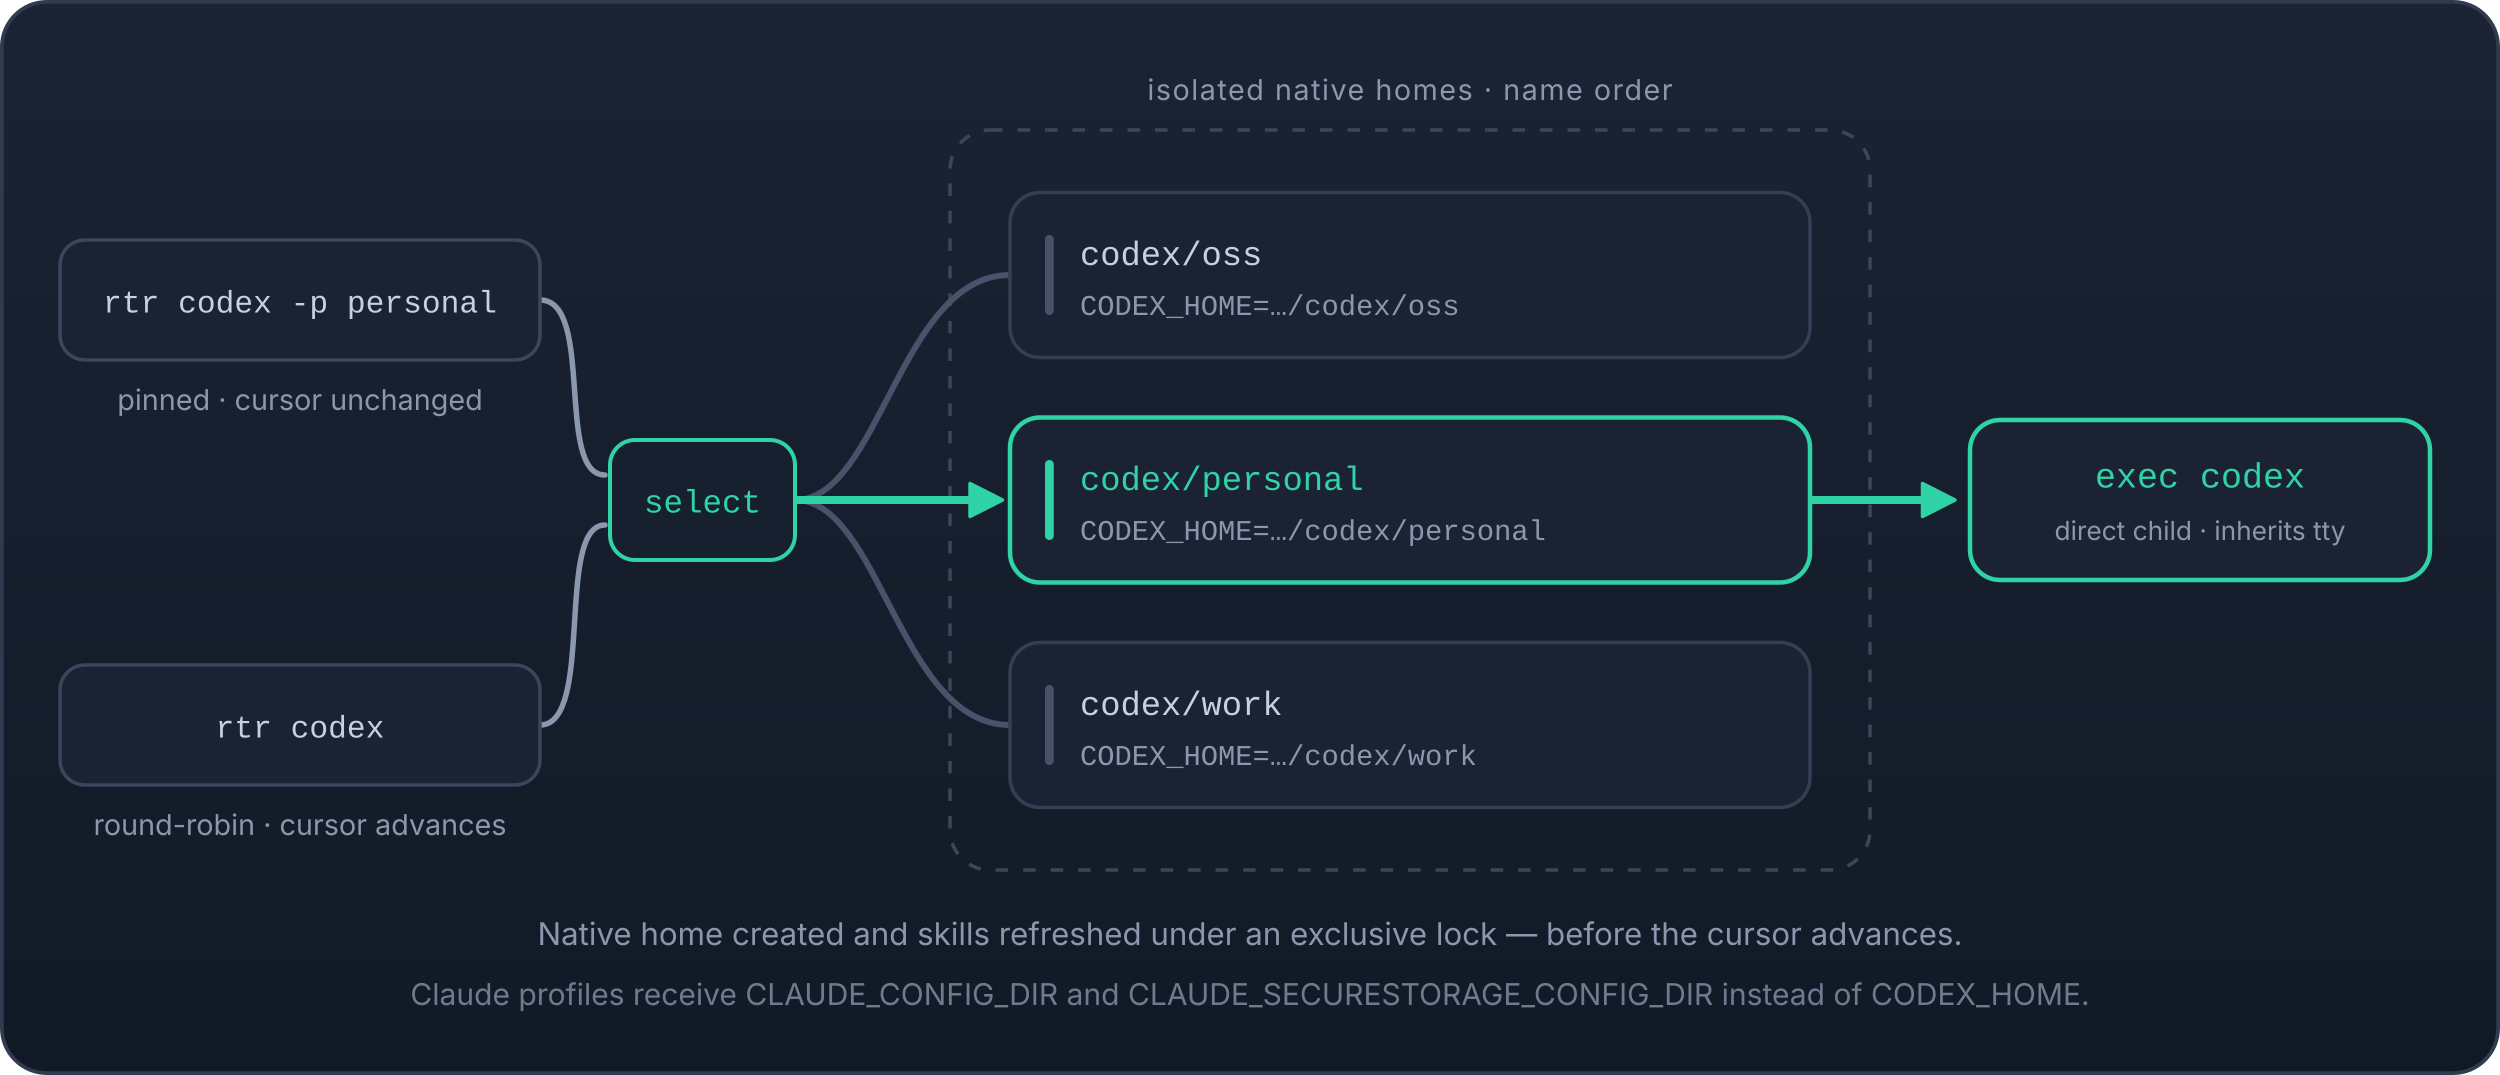
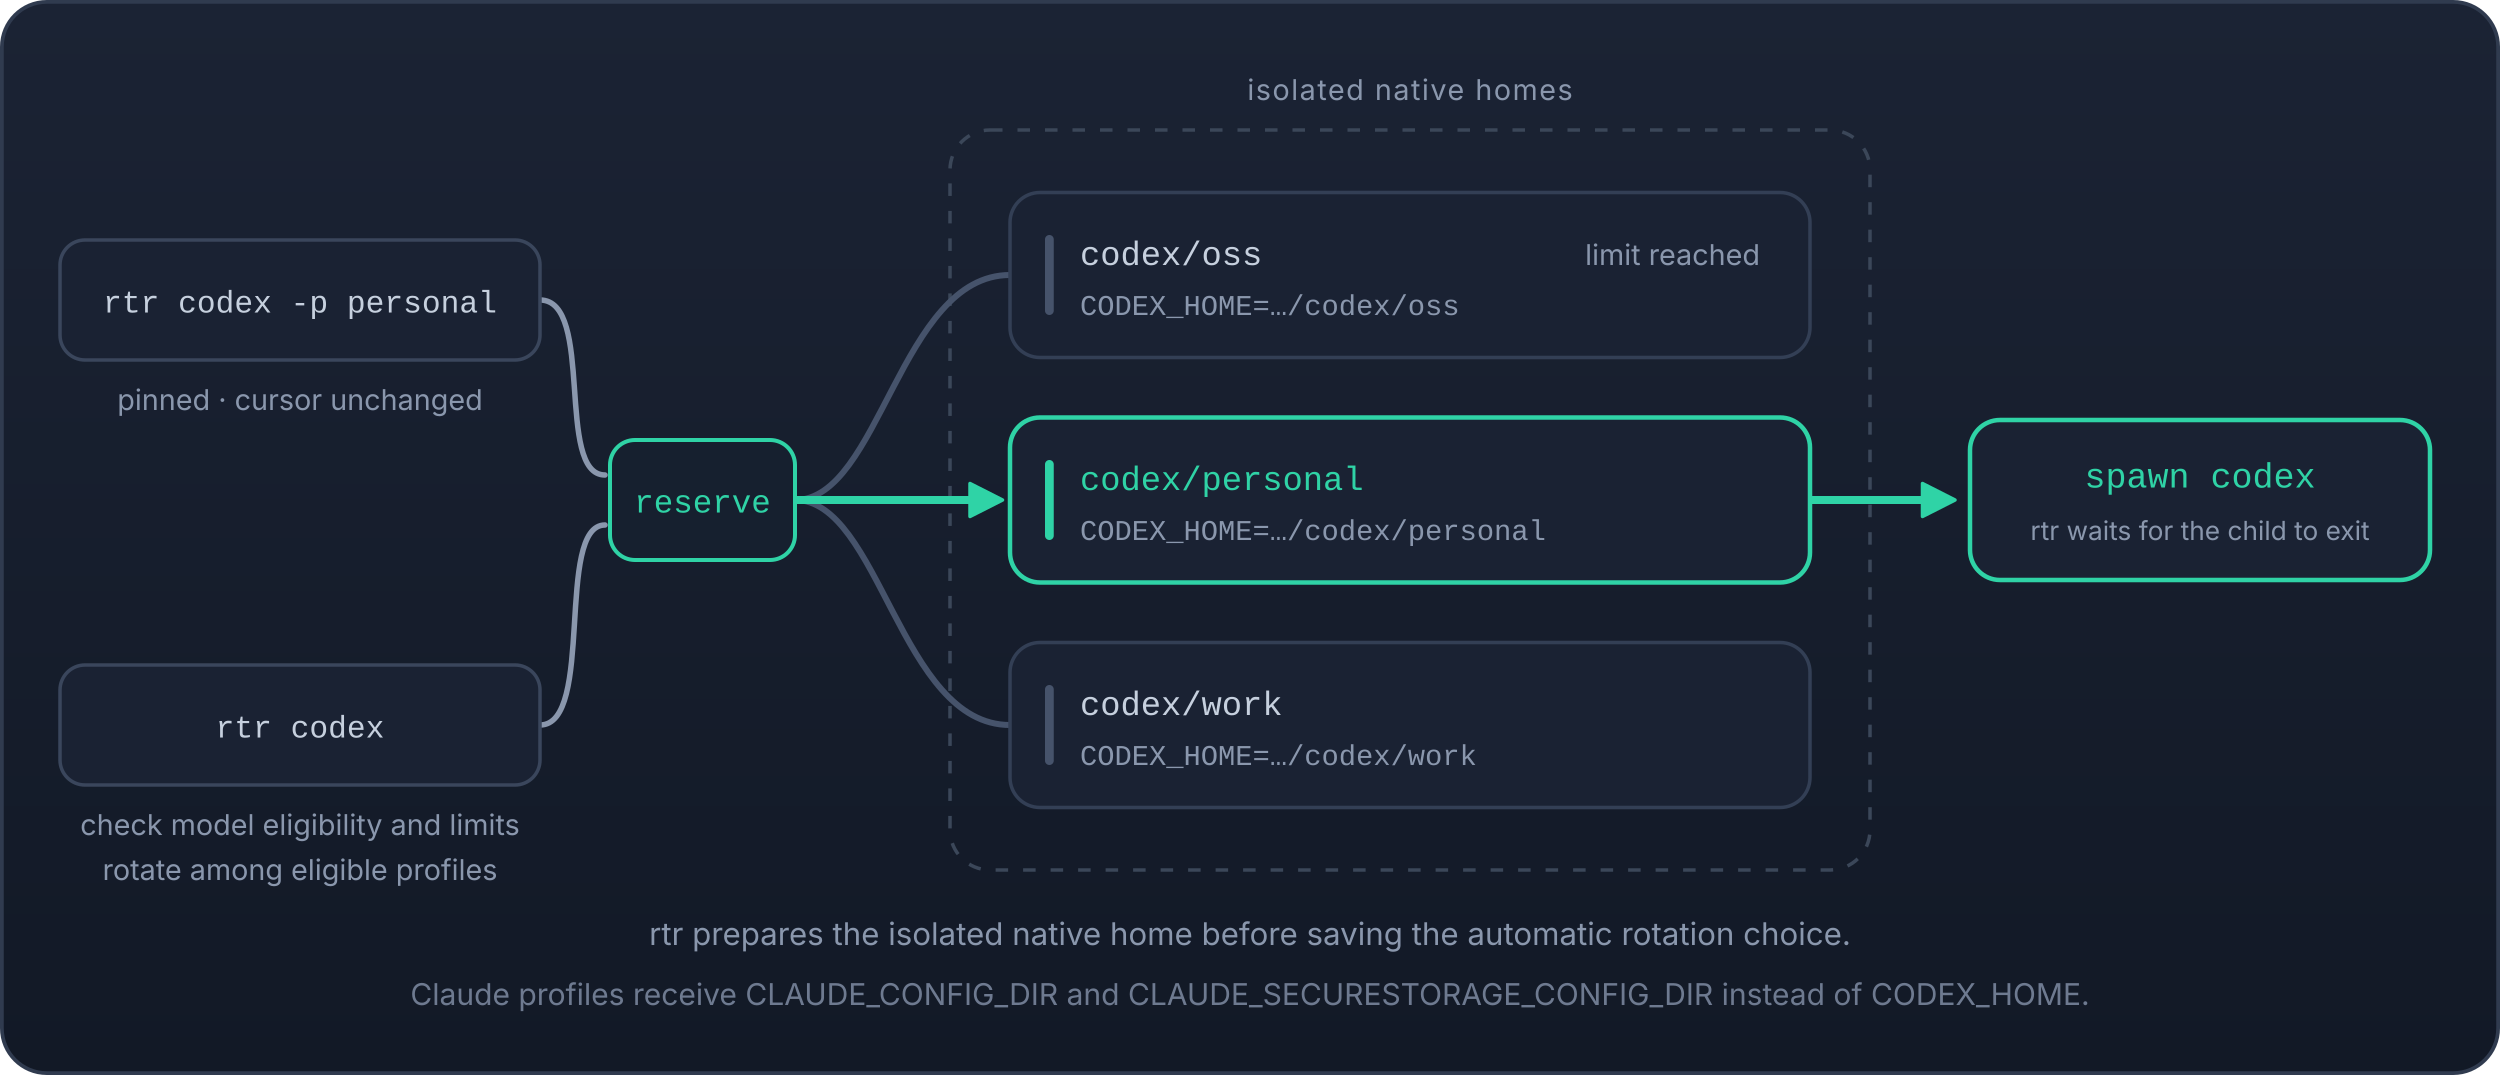
<svg xmlns="http://www.w3.org/2000/svg" viewBox="0 0 1000 430" width="1000" height="430" role="img" aria-labelledby="rtr-flow-title">
  <defs>
    <linearGradient id="rtr-flow-panel" x1="500" y1="0" x2="500" y2="430" gradientUnits="userSpaceOnUse">
      <stop offset="0" stop-color="#1B2334" />
      <stop offset="1" stop-color="#121926" />
    </linearGradient>
  </defs>
  <rect x=".75" y=".75" width="998.5" height="428.5" rx="18" fill="url(#rtr-flow-panel)" stroke="#303B4F" stroke-width="1.5" />
  <rect x="380" y="52" width="368" height="296" rx="16" fill="none" stroke="#3B4759" stroke-width="1.4" stroke-dasharray="5 6" />
-   <text x="564" y="40" text-anchor="middle" font-family="-apple-system, BlinkMacSystemFont, 'Segoe UI', Inter, 'Helvetica Neue', Arial, sans-serif" font-size="11.5" letter-spacing=".6" fill="#8A97AD">isolated native homes · name order</text>
+   <text x="564" y="40" text-anchor="middle" font-family="-apple-system, BlinkMacSystemFont, 'Segoe UI', Inter, 'Helvetica Neue', Arial, sans-serif" font-size="11.5" letter-spacing=".6" fill="#8A97AD">isolated native homes</text>
  <g fill="none" stroke-linecap="round">
    <path d="M216 120C238 120 222 190 242 190" stroke="#8A97AD" stroke-width="2.2" />
    <path d="M216 290C238 290 222 210 242 210" stroke="#8A97AD" stroke-width="2.2" />
    <path d="M318 200C352 200 360 110 404 110" stroke="#46536B" stroke-width="2.4" />
    <path d="M318 200C352 200 360 290 404 290" stroke="#46536B" stroke-width="2.4" />
    <path d="M318 200H389" stroke="#2FD3A6" stroke-width="3.2" />
    <path d="M724 200H769" stroke="#2FD3A6" stroke-width="3.2" />
  </g>
  <path d="M388 193.4 401 200 388 206.6Z" fill="#2FD3A6" stroke="#2FD3A6" stroke-width="1.4" stroke-linejoin="round" />
  <path d="M769 193.4 782 200 769 206.6Z" fill="#2FD3A6" stroke="#2FD3A6" stroke-width="1.4" stroke-linejoin="round" />
  <rect x="24" y="96" width="192" height="48" rx="10" fill="#1A2233" stroke="#3A465C" stroke-width="1.4" />
  <text x="120" y="125" text-anchor="middle" font-family="ui-monospace, SFMono-Regular, 'SF Mono', Menlo, Consolas, 'Liberation Mono', monospace" font-size="12.5" fill="#C6D0DE">rtr codex -p personal</text>
  <text x="120" y="164" text-anchor="middle" font-family="-apple-system, BlinkMacSystemFont, 'Segoe UI', Inter, 'Helvetica Neue', Arial, sans-serif" font-size="11.5" fill="#8A97AD">pinned · cursor unchanged</text>
  <rect x="24" y="266" width="192" height="48" rx="10" fill="#1A2233" stroke="#3A465C" stroke-width="1.4" />
  <text x="120" y="295" text-anchor="middle" font-family="ui-monospace, SFMono-Regular, 'SF Mono', Menlo, Consolas, 'Liberation Mono', monospace" font-size="12.5" fill="#C6D0DE">rtr codex</text>
-   <text x="120" y="334" text-anchor="middle" font-family="-apple-system, BlinkMacSystemFont, 'Segoe UI', Inter, 'Helvetica Neue', Arial, sans-serif" font-size="11.5" fill="#8A97AD">round-robin · cursor advances</text>
+   <text x="120" y="334" text-anchor="middle" font-family="-apple-system, BlinkMacSystemFont, 'Segoe UI', Inter, 'Helvetica Neue', Arial, sans-serif" font-size="11.5" fill="#8A97AD">check model eligibility and limits</text>
+   <text x="120" y="352" text-anchor="middle" font-family="-apple-system, BlinkMacSystemFont, 'Segoe UI', Inter, 'Helvetica Neue', Arial, sans-serif" font-size="11.5" fill="#8A97AD">rotate among eligible profiles</text>
  <rect x="244" y="176" width="74" height="48" rx="10" fill="#16202F" stroke="#2FD3A6" stroke-width="1.6" />
-   <text x="281" y="205" text-anchor="middle" font-family="ui-monospace, SFMono-Regular, 'SF Mono', Menlo, Consolas, 'Liberation Mono', monospace" font-size="13" fill="#2FD3A6">select</text>
+   <text x="281" y="205" text-anchor="middle" font-family="ui-monospace, SFMono-Regular, 'SF Mono', Menlo, Consolas, 'Liberation Mono', monospace" font-size="13" fill="#2FD3A6">reserve</text>
  <rect x="404" y="77" width="320" height="66" rx="12" fill="#1A2233" stroke="#333F55" stroke-width="1.4" />
  <rect x="418" y="94" width="3.5" height="32" rx="1.75" fill="#46536B" />
  <text x="432" y="106" font-family="ui-monospace, SFMono-Regular, 'SF Mono', Menlo, Consolas, 'Liberation Mono', monospace" font-size="13.5" fill="#C6D0DE">codex/oss</text>
  <text x="432" y="126" font-family="ui-monospace, SFMono-Regular, 'SF Mono', Menlo, Consolas, 'Liberation Mono', monospace" font-size="11.5" fill="#8A97AD">CODEX_HOME=…/codex/oss</text>
+   <text x="704" y="106" text-anchor="end" font-family="-apple-system, BlinkMacSystemFont, 'Segoe UI', Inter, 'Helvetica Neue', Arial, sans-serif" font-size="11.5" fill="#8A97AD">limit reached</text>
  <rect x="404" y="167" width="320" height="66" rx="12" fill="#1A2233" stroke="#2FD3A6" stroke-width="1.8" />
  <rect x="418" y="184" width="3.5" height="32" rx="1.75" fill="#2FD3A6" />
  <text x="432" y="196" font-family="ui-monospace, SFMono-Regular, 'SF Mono', Menlo, Consolas, 'Liberation Mono', monospace" font-size="13.5" fill="#2FD3A6">codex/personal</text>
  <text x="432" y="216" font-family="ui-monospace, SFMono-Regular, 'SF Mono', Menlo, Consolas, 'Liberation Mono', monospace" font-size="11.5" fill="#8A97AD">CODEX_HOME=…/codex/personal</text>
  <rect x="404" y="257" width="320" height="66" rx="12" fill="#1A2233" stroke="#333F55" stroke-width="1.4" />
  <rect x="418" y="274" width="3.5" height="32" rx="1.75" fill="#46536B" />
  <text x="432" y="286" font-family="ui-monospace, SFMono-Regular, 'SF Mono', Menlo, Consolas, 'Liberation Mono', monospace" font-size="13.5" fill="#C6D0DE">codex/work</text>
  <text x="432" y="306" font-family="ui-monospace, SFMono-Regular, 'SF Mono', Menlo, Consolas, 'Liberation Mono', monospace" font-size="11.5" fill="#8A97AD">CODEX_HOME=…/codex/work</text>
  <rect x="788" y="168" width="184" height="64" rx="12" fill="#1A2233" stroke="#2FD3A6" stroke-width="1.8" />
-   <text x="880" y="195" text-anchor="middle" font-family="ui-monospace, SFMono-Regular, 'SF Mono', Menlo, Consolas, 'Liberation Mono', monospace" font-size="14" fill="#2FD3A6">exec codex</text>
-   <text x="880" y="216" text-anchor="middle" font-family="-apple-system, BlinkMacSystemFont, 'Segoe UI', Inter, 'Helvetica Neue', Arial, sans-serif" font-size="10.5" fill="#8A97AD">direct child · inherits tty</text>
-   <text x="500" y="378" text-anchor="middle" font-family="-apple-system, BlinkMacSystemFont, 'Segoe UI', Inter, 'Helvetica Neue', Arial, sans-serif" font-size="12.5" fill="#8A97AD">Native home created and skills refreshed under an exclusive lock — before the cursor advances.</text>
+   <text x="880" y="195" text-anchor="middle" font-family="ui-monospace, SFMono-Regular, 'SF Mono', Menlo, Consolas, 'Liberation Mono', monospace" font-size="14" fill="#2FD3A6">spawn codex</text>
+   <text x="880" y="216" text-anchor="middle" font-family="-apple-system, BlinkMacSystemFont, 'Segoe UI', Inter, 'Helvetica Neue', Arial, sans-serif" font-size="10.5" fill="#8A97AD">rtr waits for the child to exit</text>
+   <text x="500" y="378" text-anchor="middle" font-family="-apple-system, BlinkMacSystemFont, 'Segoe UI', Inter, 'Helvetica Neue', Arial, sans-serif" font-size="12.5" fill="#8A97AD">rtr prepares the isolated native home before saving the automatic rotation choice.</text>
  <text x="500" y="402" text-anchor="middle" font-family="-apple-system, BlinkMacSystemFont, 'Segoe UI', Inter, 'Helvetica Neue', Arial, sans-serif" font-size="12" fill="#6E7A90">Claude profiles receive CLAUDE_CONFIG_DIR and CLAUDE_SECURESTORAGE_CONFIG_DIR instead of CODEX_HOME.</text>
</svg>
